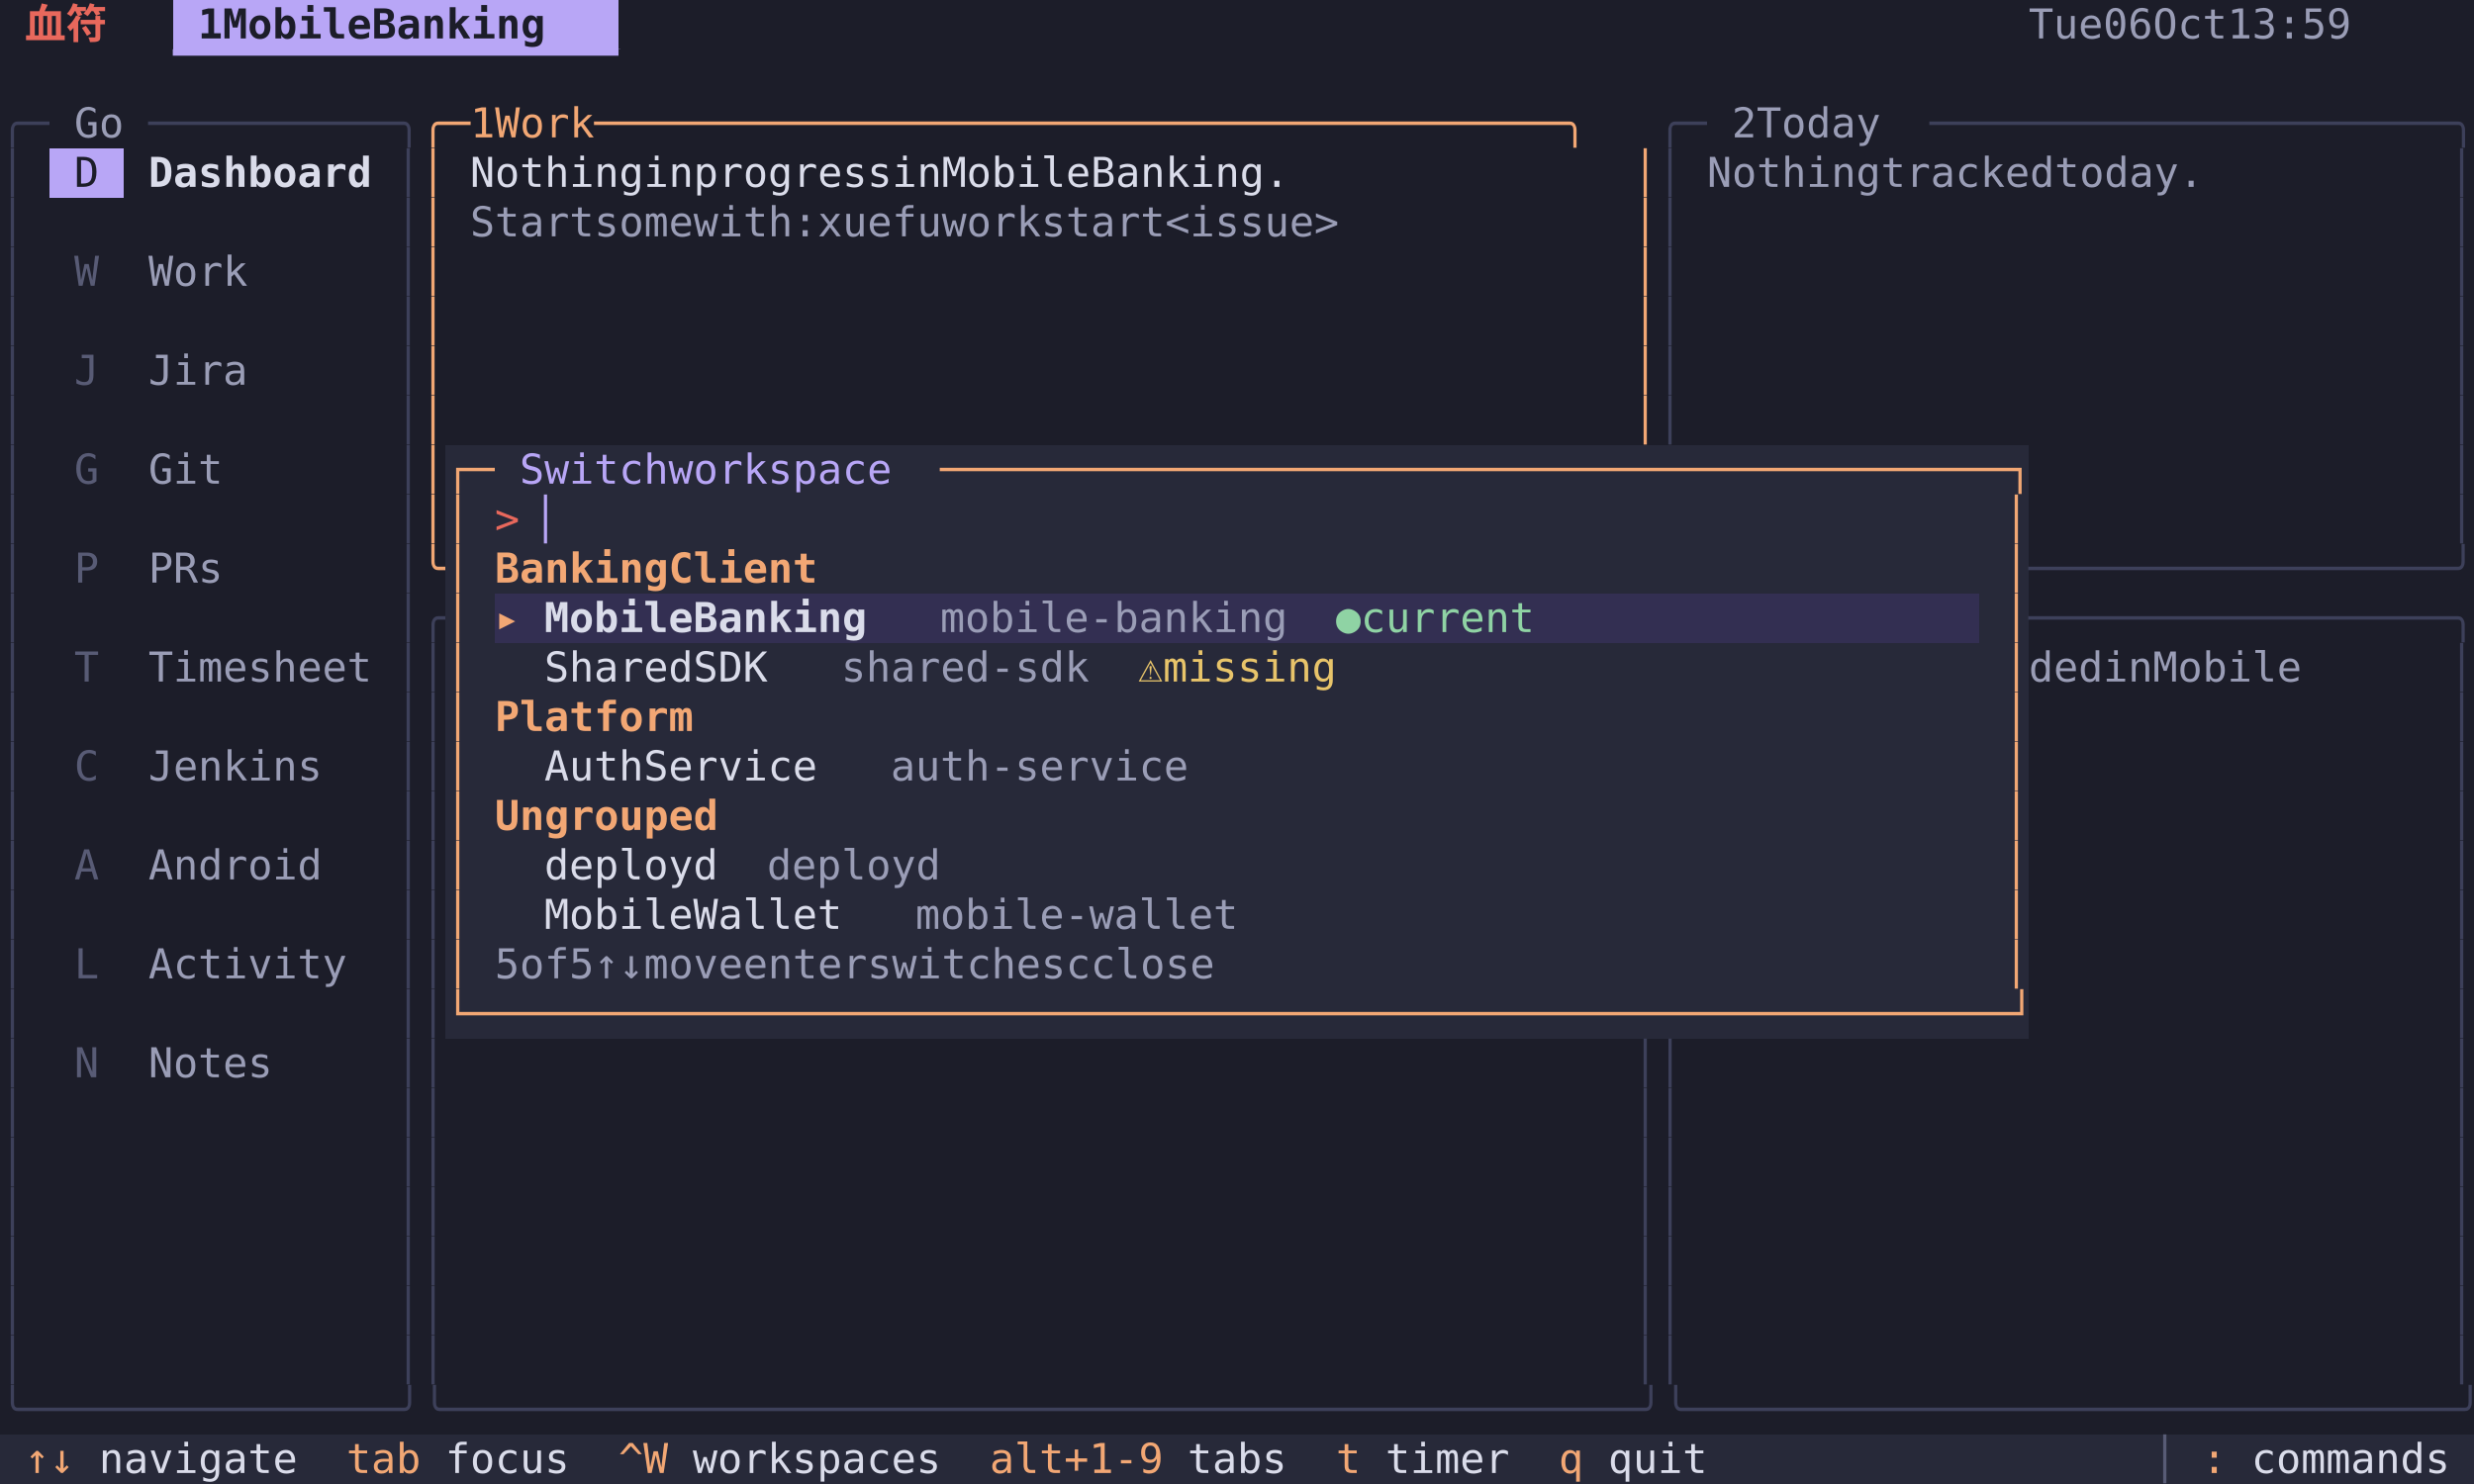
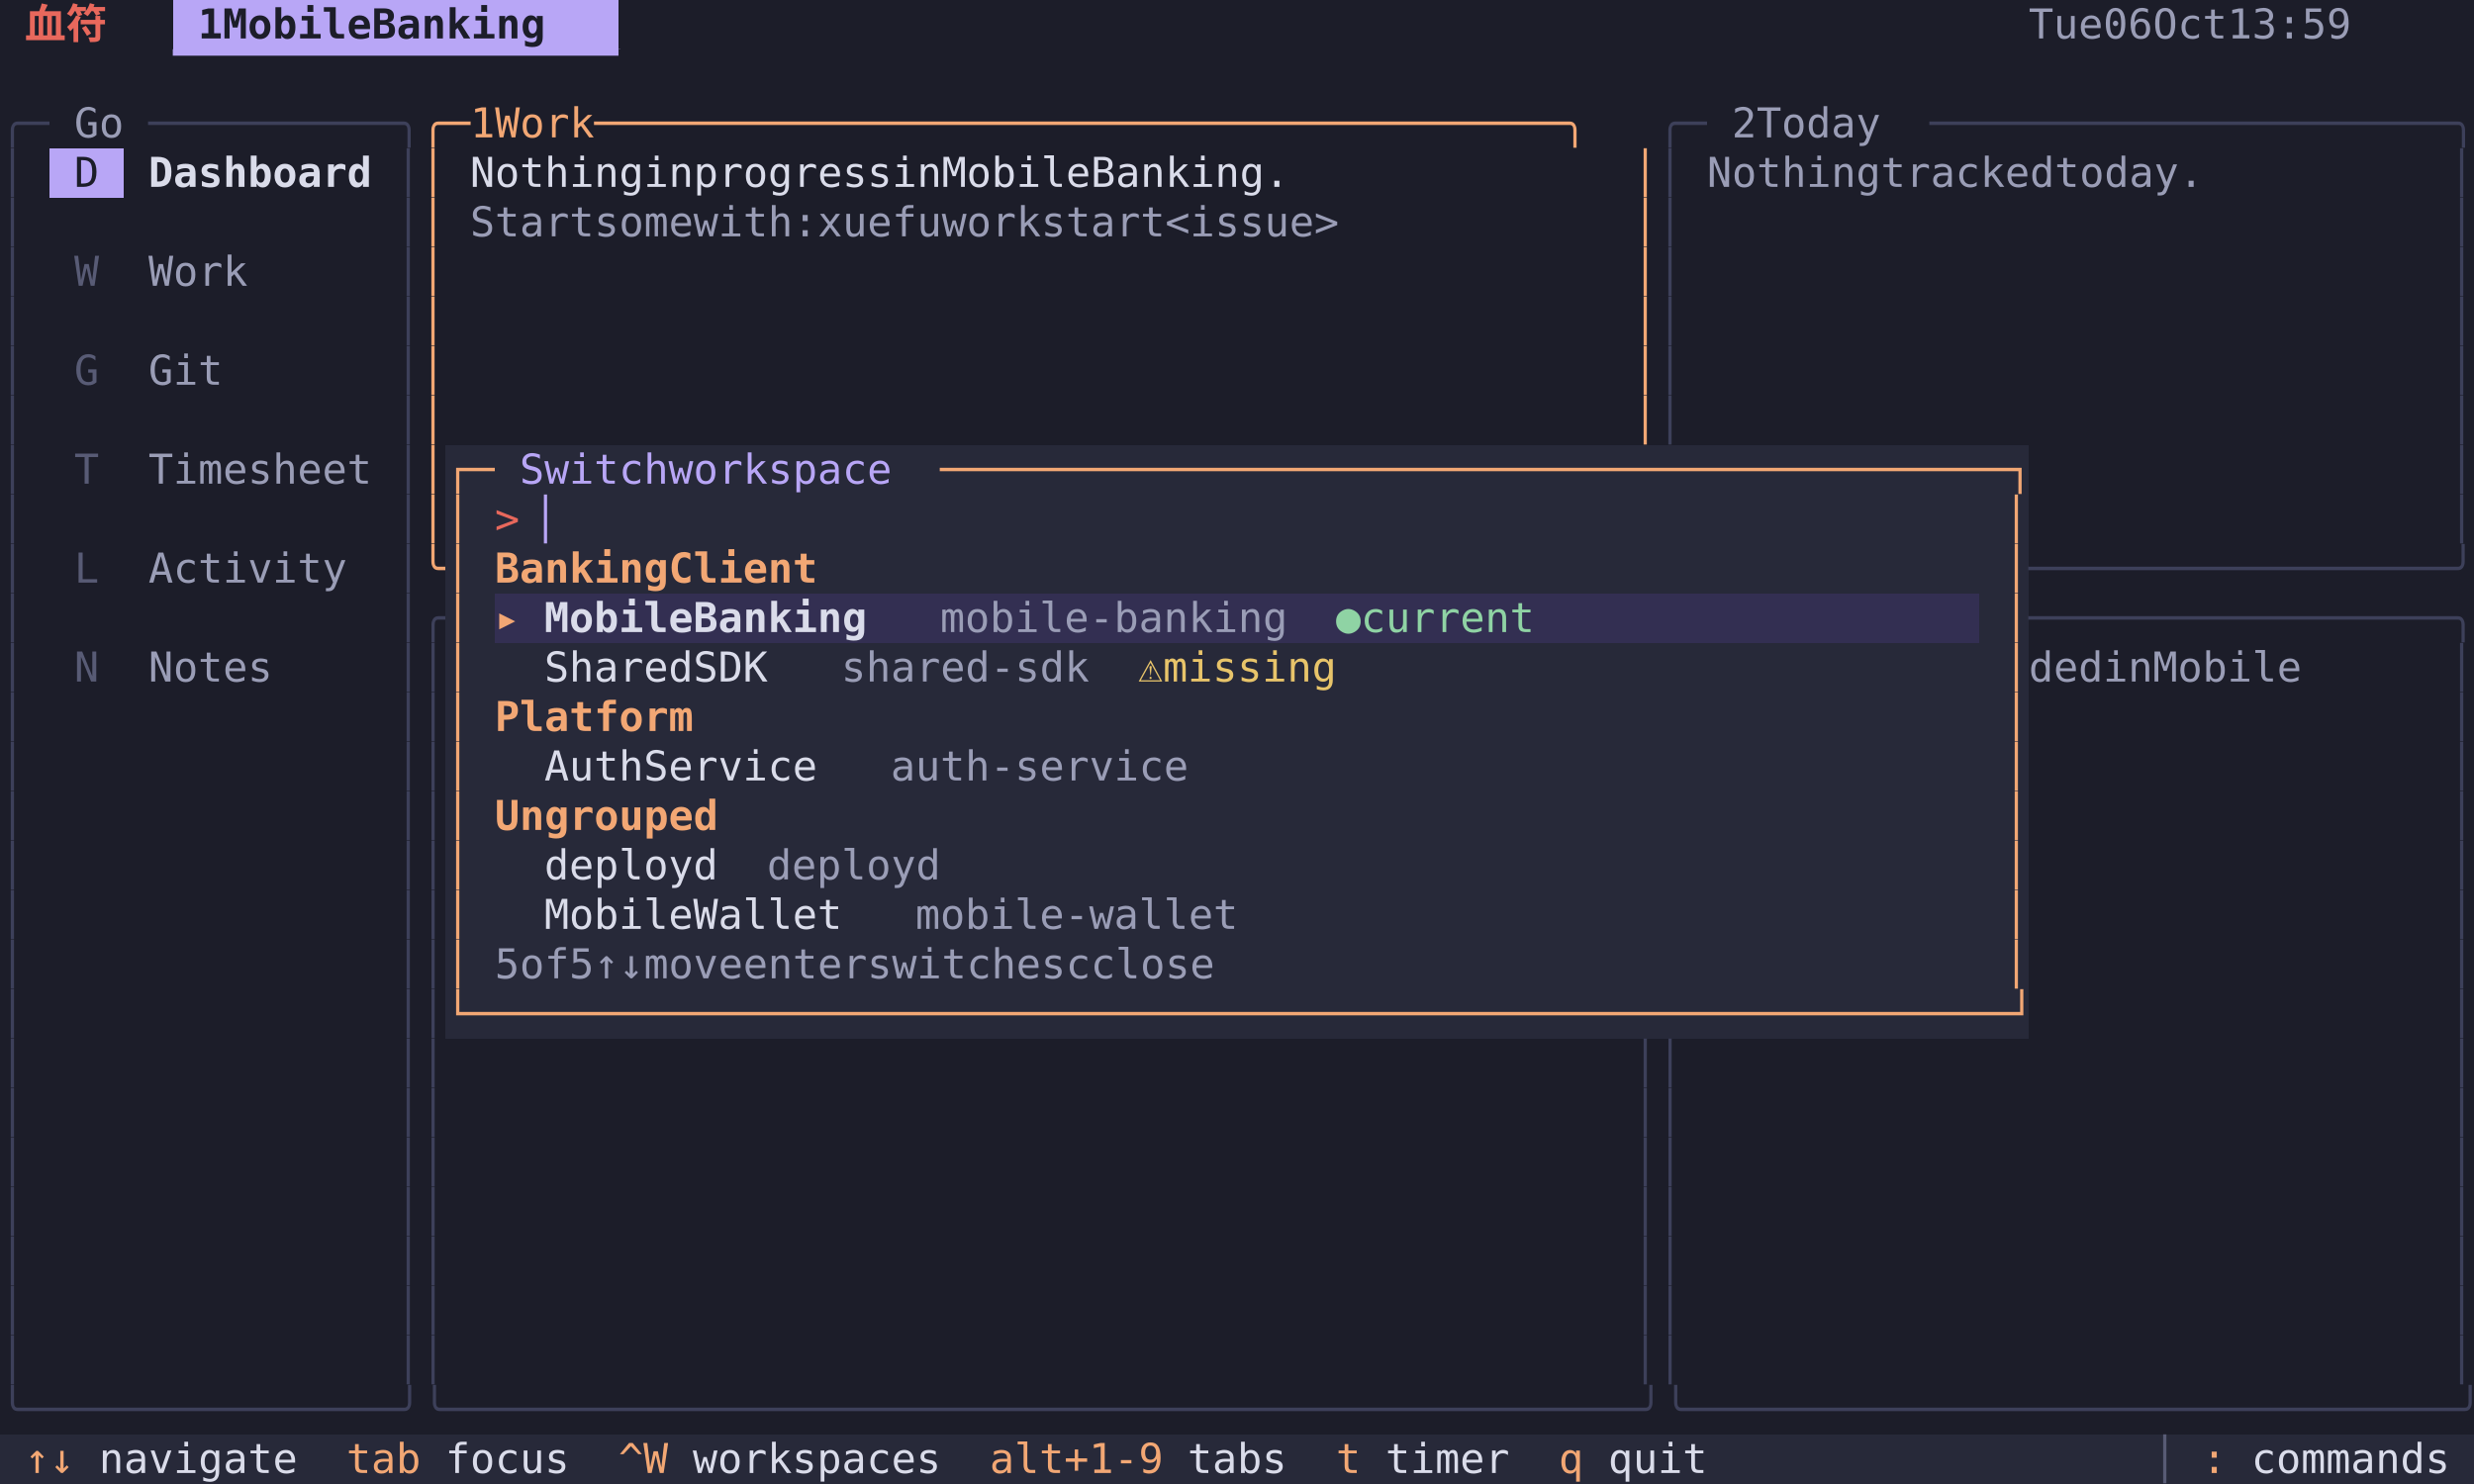
<svg xmlns="http://www.w3.org/2000/svg" width="900" height="540" viewBox="0 0 900 540" font-family="Menlo, 'DejaVu Sans Mono', 'Hiragino Sans GB', 'Noto Sans CJK SC', 'PingFang SC', monospace" font-size="15">
  <rect x="0" y="0" width="9" height="18" fill="#1c1d29" />
  <rect x="9" y="0" width="36" height="18" fill="#1c1d29" />
  <text x="9 27" y="14" fill="#e8685c" font-weight="bold">血符</text>
  <rect x="45" y="0" width="18" height="18" fill="#1c1d29" />
  <rect x="63" y="0" width="162" height="18" fill="#b8a6f6" />
  <text x="72 90 99 108 117 126 135 153 162 171 180 189 198 207" y="14" fill="#1c1d29" font-weight="bold">1MobileBanking</text>
  <rect x="225" y="0" width="513" height="18" fill="#1c1d29" />
  <rect x="738" y="0" width="153" height="18" fill="#1c1d29" />
  <text x="738 747 756 774 783 801 810 819 846 855 864 873 882" y="14" fill="#9a9db6">Tue06Oct13:59</text>
  <rect x="891" y="0" width="9" height="18" fill="#1c1d29" />
  <rect x="0" y="18" width="9" height="18" fill="#1c1d29" />
  <rect x="9" y="18" width="216" height="18" fill="#1c1d29" />
  <text x="63 72 81 90 99 108 117 126 135 144 153 162 171 180 189 198 207 216" y="32" fill="#b8a6f6">▔▔▔▔▔▔▔▔▔▔▔▔▔▔▔▔▔▔</text>
  <rect x="225" y="18" width="675" height="18" fill="#1c1d29" />
  <rect x="0" y="36" width="18" height="18" fill="#1c1d29" />
  <text x="0 9" y="50" fill="#3d405a">╭─</text>
  <rect x="18" y="36" width="36" height="18" fill="#1c1d29" />
  <text x="27 36" y="50" fill="#9a9db6">Go</text>
  <rect x="54" y="36" width="99" height="18" fill="#1c1d29" />
  <text x="54 63 72 81 90 99 108 117 126 135 144" y="50" fill="#3d405a">──────────╮</text>
  <rect x="153" y="36" width="450" height="18" fill="#1c1d29" />
  <text x="153 162 180 198 207 216 225 243 252 261 270 279 288 297 306 315 324 333 342 351 360 369 378 387 396 405 414 423 432 441 450 459 468 477 486 495 504 513 522 531 540 549 558 567 576 585 594" y="50" fill="#f2a774">╭─1Work───────────────────────────────────────╮</text>
  <rect x="603" y="36" width="18" height="18" fill="#1c1d29" />
  <text x="603 612" y="50" fill="#3d405a">╭─</text>
  <rect x="621" y="36" width="81" height="18" fill="#1c1d29" />
  <text x="630 648 657 666 675 684" y="50" fill="#9a9db6">2Today</text>
  <rect x="702" y="36" width="198" height="18" fill="#1c1d29" />
  <text x="702 711 720 729 738 747 756 765 774 783 792 801 810 819 828 837 846 855 864 873 882 891" y="50" fill="#3d405a">─────────────────────╮</text>
  <rect x="0" y="54" width="9" height="18" fill="#1c1d29" />
  <text x="0" y="68" fill="#3d405a">│</text>
  <rect x="9" y="54" width="9" height="18" fill="#1c1d29" />
  <rect x="18" y="54" width="27" height="18" fill="#b8a6f6" />
  <text x="27" y="68" fill="#1c1d29">D</text>
  <rect x="45" y="54" width="90" height="18" fill="#1c1d29" />
  <text x="54 63 72 81 90 99 108 117 126" y="68" fill="#dadcea" font-weight="bold">Dashboard</text>
  <rect x="135" y="54" width="9" height="18" fill="#1c1d29" />
  <rect x="144" y="54" width="9" height="18" fill="#1c1d29" />
  <text x="144" y="68" fill="#3d405a">│</text>
  <rect x="153" y="54" width="9" height="18" fill="#1c1d29" />
  <text x="153" y="68" fill="#f2a774">│</text>
  <rect x="162" y="54" width="9" height="18" fill="#1c1d29" />
  <rect x="171" y="54" width="342" height="18" fill="#1c1d29" />
  <text x="171 180 189 198 207 216 225 243 252 270 279 288 297 306 315 324 333 351 360 378 387 396 405 414 423 441 450 459 468 477 486 495 504" y="68" fill="#dadcea">NothinginprogressinMobileBanking.</text>
  <rect x="513" y="54" width="81" height="18" fill="#1c1d29" />
  <rect x="594" y="54" width="9" height="18" fill="#1c1d29" />
  <text x="594" y="68" fill="#f2a774">│</text>
  <rect x="603" y="54" width="9" height="18" fill="#1c1d29" />
  <text x="603" y="68" fill="#3d405a">│</text>
  <rect x="612" y="54" width="9" height="18" fill="#1c1d29" />
  <rect x="621" y="54" width="198" height="18" fill="#1c1d29" />
  <text x="621 630 639 648 657 666 675 693 702 711 720 729 738 747 765 774 783 792 801 810" y="68" fill="#9a9db6">Nothingtrackedtoday.</text>
  <rect x="819" y="54" width="72" height="18" fill="#1c1d29" />
  <rect x="891" y="54" width="9" height="18" fill="#1c1d29" />
  <text x="891" y="68" fill="#3d405a">│</text>
  <rect x="0" y="72" width="9" height="18" fill="#1c1d29" />
  <text x="0" y="86" fill="#3d405a">│</text>
  <rect x="9" y="72" width="135" height="18" fill="#1c1d29" />
  <rect x="144" y="72" width="9" height="18" fill="#1c1d29" />
  <text x="144" y="86" fill="#3d405a">│</text>
  <rect x="153" y="72" width="9" height="18" fill="#1c1d29" />
  <text x="153" y="86" fill="#f2a774">│</text>
  <rect x="162" y="72" width="9" height="18" fill="#1c1d29" />
  <rect x="171" y="72" width="369" height="18" fill="#1c1d29" />
  <text x="171 180 189 198 207 225 234 243 252 270 279 288 297 306 324 333 342 351 360 378 387 396 405 423 432 441 450 459 477 486 495 504 513 522 531" y="86" fill="#9a9db6">Startsomewith:xuefuworkstart&lt;issue&gt;</text>
  <rect x="540" y="72" width="54" height="18" fill="#1c1d29" />
  <rect x="594" y="72" width="9" height="18" fill="#1c1d29" />
  <text x="594" y="86" fill="#f2a774">│</text>
  <rect x="603" y="72" width="9" height="18" fill="#1c1d29" />
  <text x="603" y="86" fill="#3d405a">│</text>
  <rect x="612" y="72" width="279" height="18" fill="#1c1d29" />
  <rect x="891" y="72" width="9" height="18" fill="#1c1d29" />
  <text x="891" y="86" fill="#3d405a">│</text>
  <rect x="0" y="90" width="9" height="18" fill="#1c1d29" />
  <text x="0" y="104" fill="#3d405a">│</text>
  <rect x="9" y="90" width="9" height="18" fill="#1c1d29" />
  <rect x="18" y="90" width="27" height="18" fill="#1c1d29" />
  <text x="27" y="104" fill="#585b75">W</text>
  <rect x="45" y="90" width="45" height="18" fill="#1c1d29" />
  <text x="54 63 72 81" y="104" fill="#9a9db6">Work</text>
  <rect x="90" y="90" width="54" height="18" fill="#1c1d29" />
  <rect x="144" y="90" width="9" height="18" fill="#1c1d29" />
  <text x="144" y="104" fill="#3d405a">│</text>
  <rect x="153" y="90" width="9" height="18" fill="#1c1d29" />
  <text x="153" y="104" fill="#f2a774">│</text>
  <rect x="162" y="90" width="432" height="18" fill="#1c1d29" />
  <rect x="594" y="90" width="9" height="18" fill="#1c1d29" />
  <text x="594" y="104" fill="#f2a774">│</text>
  <rect x="603" y="90" width="9" height="18" fill="#1c1d29" />
  <text x="603" y="104" fill="#3d405a">│</text>
  <rect x="612" y="90" width="279" height="18" fill="#1c1d29" />
  <rect x="891" y="90" width="9" height="18" fill="#1c1d29" />
  <text x="891" y="104" fill="#3d405a">│</text>
  <rect x="0" y="108" width="9" height="18" fill="#1c1d29" />
  <text x="0" y="122" fill="#3d405a">│</text>
  <rect x="9" y="108" width="135" height="18" fill="#1c1d29" />
  <rect x="144" y="108" width="9" height="18" fill="#1c1d29" />
  <text x="144" y="122" fill="#3d405a">│</text>
  <rect x="153" y="108" width="9" height="18" fill="#1c1d29" />
  <text x="153" y="122" fill="#f2a774">│</text>
  <rect x="162" y="108" width="432" height="18" fill="#1c1d29" />
  <rect x="594" y="108" width="9" height="18" fill="#1c1d29" />
  <text x="594" y="122" fill="#f2a774">│</text>
  <rect x="603" y="108" width="9" height="18" fill="#1c1d29" />
  <text x="603" y="122" fill="#3d405a">│</text>
  <rect x="612" y="108" width="279" height="18" fill="#1c1d29" />
  <rect x="891" y="108" width="9" height="18" fill="#1c1d29" />
  <text x="891" y="122" fill="#3d405a">│</text>
  <rect x="0" y="126" width="9" height="18" fill="#1c1d29" />
  <text x="0" y="140" fill="#3d405a">│</text>
  <rect x="9" y="126" width="9" height="18" fill="#1c1d29" />
  <rect x="18" y="126" width="27" height="18" fill="#1c1d29" />
-   <text x="27" y="140" fill="#585b75">J</text>
-   <rect x="45" y="126" width="45" height="18" fill="#1c1d29" />
-   <text x="54 63 72 81" y="140" fill="#9a9db6">Jira</text>
-   <rect x="90" y="126" width="54" height="18" fill="#1c1d29" />
+   <text x="27" y="140" fill="#585b75">G</text>
+   <rect x="45" y="126" width="36" height="18" fill="#1c1d29" />
+   <text x="54 63 72" y="140" fill="#9a9db6">Git</text>
+   <rect x="81" y="126" width="63" height="18" fill="#1c1d29" />
  <rect x="144" y="126" width="9" height="18" fill="#1c1d29" />
  <text x="144" y="140" fill="#3d405a">│</text>
  <rect x="153" y="126" width="9" height="18" fill="#1c1d29" />
  <text x="153" y="140" fill="#f2a774">│</text>
  <rect x="162" y="126" width="432" height="18" fill="#1c1d29" />
  <rect x="594" y="126" width="9" height="18" fill="#1c1d29" />
  <text x="594" y="140" fill="#f2a774">│</text>
  <rect x="603" y="126" width="9" height="18" fill="#1c1d29" />
  <text x="603" y="140" fill="#3d405a">│</text>
  <rect x="612" y="126" width="279" height="18" fill="#1c1d29" />
  <rect x="891" y="126" width="9" height="18" fill="#1c1d29" />
  <text x="891" y="140" fill="#3d405a">│</text>
  <rect x="0" y="144" width="9" height="18" fill="#1c1d29" />
  <text x="0" y="158" fill="#3d405a">│</text>
  <rect x="9" y="144" width="135" height="18" fill="#1c1d29" />
  <rect x="144" y="144" width="9" height="18" fill="#1c1d29" />
  <text x="144" y="158" fill="#3d405a">│</text>
  <rect x="153" y="144" width="9" height="18" fill="#1c1d29" />
  <text x="153" y="158" fill="#f2a774">│</text>
  <rect x="162" y="144" width="432" height="18" fill="#1c1d29" />
  <rect x="594" y="144" width="9" height="18" fill="#1c1d29" />
  <text x="594" y="158" fill="#f2a774">│</text>
  <rect x="603" y="144" width="9" height="18" fill="#1c1d29" />
  <text x="603" y="158" fill="#3d405a">│</text>
  <rect x="612" y="144" width="279" height="18" fill="#1c1d29" />
  <rect x="891" y="144" width="9" height="18" fill="#1c1d29" />
  <text x="891" y="158" fill="#3d405a">│</text>
  <rect x="0" y="162" width="9" height="18" fill="#1c1d29" />
  <text x="0" y="176" fill="#3d405a">│</text>
  <rect x="9" y="162" width="9" height="18" fill="#1c1d29" />
  <rect x="18" y="162" width="27" height="18" fill="#1c1d29" />
-   <text x="27" y="176" fill="#585b75">G</text>
-   <rect x="45" y="162" width="36" height="18" fill="#1c1d29" />
-   <text x="54 63 72" y="176" fill="#9a9db6">Git</text>
-   <rect x="81" y="162" width="63" height="18" fill="#1c1d29" />
+   <text x="27" y="176" fill="#585b75">T</text>
+   <rect x="45" y="162" width="90" height="18" fill="#1c1d29" />
+   <text x="54 63 72 81 90 99 108 117 126" y="176" fill="#9a9db6">Timesheet</text>
+   <rect x="135" y="162" width="9" height="18" fill="#1c1d29" />
  <rect x="144" y="162" width="9" height="18" fill="#1c1d29" />
  <text x="144" y="176" fill="#3d405a">│</text>
  <rect x="153" y="162" width="9" height="18" fill="#1c1d29" />
  <text x="153" y="176" fill="#f2a774">│</text>
  <rect x="162" y="162" width="18" height="18" fill="#272939" />
  <text x="162 171" y="176" fill="#f2a774">┌─</text>
  <rect x="180" y="162" width="162" height="18" fill="#272939" />
  <text x="189 198 207 216 225 234 252 261 270 279 288 297 306 315 324" y="176" fill="#b8a6f6">Switchworkspace</text>
  <rect x="342" y="162" width="396" height="18" fill="#272939" />
  <text x="342 351 360 369 378 387 396 405 414 423 432 441 450 459 468 477 486 495 504 513 522 531 540 549 558 567 576 585 594 603 612 621 630 639 648 657 666 675 684 693 702 711 720 729" y="176" fill="#f2a774">───────────────────────────────────────────┐</text>
  <rect x="738" y="162" width="153" height="18" fill="#1c1d29" />
  <rect x="891" y="162" width="9" height="18" fill="#1c1d29" />
  <text x="891" y="176" fill="#3d405a">│</text>
  <rect x="0" y="180" width="9" height="18" fill="#1c1d29" />
  <text x="0" y="194" fill="#3d405a">│</text>
  <rect x="9" y="180" width="135" height="18" fill="#1c1d29" />
  <rect x="144" y="180" width="9" height="18" fill="#1c1d29" />
  <text x="144" y="194" fill="#3d405a">│</text>
  <rect x="153" y="180" width="9" height="18" fill="#1c1d29" />
  <text x="153" y="194" fill="#f2a774">│</text>
  <rect x="162" y="180" width="9" height="18" fill="#272939" />
  <text x="162" y="194" fill="#f2a774">│</text>
  <rect x="171" y="180" width="9" height="18" fill="#272939" />
  <rect x="180" y="180" width="18" height="18" fill="#272939" />
  <text x="180" y="194" fill="#e8685c">&gt;</text>
  <rect x="198" y="180" width="9" height="18" fill="#272939" />
  <text x="198" y="194" fill="#b8a6f6">▏</text>
  <rect x="207" y="180" width="522" height="18" fill="#272939" />
  <rect x="729" y="180" width="9" height="18" fill="#272939" />
  <text x="729" y="194" fill="#f2a774">│</text>
  <rect x="738" y="180" width="153" height="18" fill="#1c1d29" />
  <rect x="891" y="180" width="9" height="18" fill="#1c1d29" />
  <text x="891" y="194" fill="#3d405a">│</text>
  <rect x="0" y="198" width="9" height="18" fill="#1c1d29" />
  <text x="0" y="212" fill="#3d405a">│</text>
  <rect x="9" y="198" width="9" height="18" fill="#1c1d29" />
  <rect x="18" y="198" width="27" height="18" fill="#1c1d29" />
-   <text x="27" y="212" fill="#585b75">P</text>
-   <rect x="45" y="198" width="36" height="18" fill="#1c1d29" />
-   <text x="54 63 72" y="212" fill="#9a9db6">PRs</text>
-   <rect x="81" y="198" width="63" height="18" fill="#1c1d29" />
+   <text x="27" y="212" fill="#585b75">L</text>
+   <rect x="45" y="198" width="81" height="18" fill="#1c1d29" />
+   <text x="54 63 72 81 90 99 108 117" y="212" fill="#9a9db6">Activity</text>
+   <rect x="126" y="198" width="18" height="18" fill="#1c1d29" />
  <rect x="144" y="198" width="9" height="18" fill="#1c1d29" />
  <text x="144" y="212" fill="#3d405a">│</text>
  <rect x="153" y="198" width="9" height="18" fill="#1c1d29" />
  <text x="153" y="212" fill="#f2a774">╰</text>
  <rect x="162" y="198" width="9" height="18" fill="#272939" />
  <text x="162" y="212" fill="#f2a774">│</text>
  <rect x="171" y="198" width="9" height="18" fill="#272939" />
  <rect x="180" y="198" width="126" height="18" fill="#272939" />
  <text x="180 189 198 207 216 225 234 252 261 270 279 288 297" y="212" fill="#f2a774" font-weight="bold">BankingClient</text>
  <rect x="306" y="198" width="423" height="18" fill="#272939" />
  <rect x="729" y="198" width="9" height="18" fill="#272939" />
  <text x="729" y="212" fill="#f2a774">│</text>
  <rect x="738" y="198" width="162" height="18" fill="#1c1d29" />
  <text x="738 747 756 765 774 783 792 801 810 819 828 837 846 855 864 873 882 891" y="212" fill="#3d405a">─────────────────╯</text>
  <rect x="0" y="216" width="9" height="18" fill="#1c1d29" />
  <text x="0" y="230" fill="#3d405a">│</text>
  <rect x="9" y="216" width="135" height="18" fill="#1c1d29" />
  <rect x="144" y="216" width="18" height="18" fill="#1c1d29" />
  <text x="144 153" y="230" fill="#3d405a">│╭</text>
  <rect x="162" y="216" width="9" height="18" fill="#272939" />
  <text x="162" y="230" fill="#f2a774">│</text>
  <rect x="171" y="216" width="9" height="18" fill="#272939" />
  <rect x="180" y="216" width="18" height="18" fill="#332f52" />
  <text x="180" y="230" fill="#f2a774">▸</text>
  <rect x="198" y="216" width="126" height="18" fill="#332f52" />
  <text x="198 207 216 225 234 243 261 270 279 288 297 306 315" y="230" fill="#dadcea" font-weight="bold">MobileBanking</text>
  <rect x="324" y="216" width="18" height="18" fill="#332f52" />
  <rect x="342" y="216" width="126" height="18" fill="#332f52" />
  <text x="342 351 360 369 378 387 396 405 414 423 432 441 450 459" y="230" fill="#9a9db6">mobile-banking</text>
  <rect x="468" y="216" width="99" height="18" fill="#332f52" />
  <text x="486 504 513 522 531 540 549 558" y="230" fill="#8fd3a4">●current</text>
  <rect x="567" y="216" width="153" height="18" fill="#332f52" />
  <rect x="720" y="216" width="9" height="18" fill="#272939" />
  <rect x="729" y="216" width="9" height="18" fill="#272939" />
  <text x="729" y="230" fill="#f2a774">│</text>
  <rect x="738" y="216" width="162" height="18" fill="#1c1d29" />
  <text x="738 747 756 765 774 783 792 801 810 819 828 837 846 855 864 873 882 891" y="230" fill="#3d405a">─────────────────╮</text>
  <rect x="0" y="234" width="9" height="18" fill="#1c1d29" />
  <text x="0" y="248" fill="#3d405a">│</text>
  <rect x="9" y="234" width="9" height="18" fill="#1c1d29" />
  <rect x="18" y="234" width="27" height="18" fill="#1c1d29" />
-   <text x="27" y="248" fill="#585b75">T</text>
-   <rect x="45" y="234" width="90" height="18" fill="#1c1d29" />
-   <text x="54 63 72 81 90 99 108 117 126" y="248" fill="#9a9db6">Timesheet</text>
-   <rect x="135" y="234" width="9" height="18" fill="#1c1d29" />
+   <text x="27" y="248" fill="#585b75">N</text>
+   <rect x="45" y="234" width="54" height="18" fill="#1c1d29" />
+   <text x="54 63 72 81 90" y="248" fill="#9a9db6">Notes</text>
+   <rect x="99" y="234" width="45" height="18" fill="#1c1d29" />
  <rect x="144" y="234" width="18" height="18" fill="#1c1d29" />
  <text x="144 153" y="248" fill="#3d405a">││</text>
  <rect x="162" y="234" width="9" height="18" fill="#272939" />
  <text x="162" y="248" fill="#f2a774">│</text>
  <rect x="171" y="234" width="9" height="18" fill="#272939" />
  <rect x="180" y="234" width="18" height="18" fill="#272939" />
  <rect x="198" y="234" width="90" height="18" fill="#272939" />
  <text x="198 207 216 225 234 243 261 270 279" y="248" fill="#dadcea">SharedSDK</text>
  <rect x="288" y="234" width="18" height="18" fill="#272939" />
  <rect x="306" y="234" width="90" height="18" fill="#272939" />
  <text x="306 315 324 333 342 351 360 369 378 387" y="248" fill="#9a9db6">shared-sdk</text>
  <rect x="396" y="234" width="99" height="18" fill="#272939" />
  <text x="414 432 441 450 459 468 477 486" y="248" fill="#e8c46a">⚠missing</text>
  <rect x="495" y="234" width="234" height="18" fill="#272939" />
  <rect x="729" y="234" width="9" height="18" fill="#272939" />
  <text x="729" y="248" fill="#f2a774">│</text>
  <rect x="738" y="234" width="126" height="18" fill="#1c1d29" />
  <text x="738 747 756 774 783 801 810 819 828 837 846" y="248" fill="#9a9db6">dedinMobile</text>
  <rect x="864" y="234" width="27" height="18" fill="#1c1d29" />
  <rect x="891" y="234" width="9" height="18" fill="#1c1d29" />
  <text x="891" y="248" fill="#3d405a">│</text>
  <rect x="0" y="252" width="9" height="18" fill="#1c1d29" />
  <text x="0" y="266" fill="#3d405a">│</text>
  <rect x="9" y="252" width="135" height="18" fill="#1c1d29" />
  <rect x="144" y="252" width="18" height="18" fill="#1c1d29" />
  <text x="144 153" y="266" fill="#3d405a">││</text>
  <rect x="162" y="252" width="9" height="18" fill="#272939" />
  <text x="162" y="266" fill="#f2a774">│</text>
  <rect x="171" y="252" width="9" height="18" fill="#272939" />
  <rect x="180" y="252" width="72" height="18" fill="#272939" />
  <text x="180 189 198 207 216 225 234 243" y="266" fill="#f2a774" font-weight="bold">Platform</text>
  <rect x="252" y="252" width="477" height="18" fill="#272939" />
  <rect x="729" y="252" width="9" height="18" fill="#272939" />
  <text x="729" y="266" fill="#f2a774">│</text>
  <rect x="738" y="252" width="153" height="18" fill="#1c1d29" />
  <rect x="891" y="252" width="9" height="18" fill="#1c1d29" />
  <text x="891" y="266" fill="#3d405a">│</text>
  <rect x="0" y="270" width="9" height="18" fill="#1c1d29" />
  <text x="0" y="284" fill="#3d405a">│</text>
-   <rect x="9" y="270" width="9" height="18" fill="#1c1d29" />
-   <rect x="18" y="270" width="27" height="18" fill="#1c1d29" />
-   <text x="27" y="284" fill="#585b75">C</text>
-   <rect x="45" y="270" width="72" height="18" fill="#1c1d29" />
-   <text x="54 63 72 81 90 99 108" y="284" fill="#9a9db6">Jenkins</text>
-   <rect x="117" y="270" width="27" height="18" fill="#1c1d29" />
+   <rect x="9" y="270" width="135" height="18" fill="#1c1d29" />
  <rect x="144" y="270" width="18" height="18" fill="#1c1d29" />
  <text x="144 153" y="284" fill="#3d405a">││</text>
  <rect x="162" y="270" width="9" height="18" fill="#272939" />
  <text x="162" y="284" fill="#f2a774">│</text>
  <rect x="171" y="270" width="9" height="18" fill="#272939" />
  <rect x="180" y="270" width="18" height="18" fill="#272939" />
  <rect x="198" y="270" width="108" height="18" fill="#272939" />
  <text x="198 207 216 225 243 252 261 270 279 288 297" y="284" fill="#dadcea">AuthService</text>
  <rect x="306" y="270" width="18" height="18" fill="#272939" />
  <rect x="324" y="270" width="108" height="18" fill="#272939" />
  <text x="324 333 342 351 360 369 378 387 396 405 414 423" y="284" fill="#9a9db6">auth-service</text>
  <rect x="432" y="270" width="297" height="18" fill="#272939" />
  <rect x="729" y="270" width="9" height="18" fill="#272939" />
  <text x="729" y="284" fill="#f2a774">│</text>
  <rect x="738" y="270" width="153" height="18" fill="#1c1d29" />
  <rect x="891" y="270" width="9" height="18" fill="#1c1d29" />
  <text x="891" y="284" fill="#3d405a">│</text>
  <rect x="0" y="288" width="9" height="18" fill="#1c1d29" />
  <text x="0" y="302" fill="#3d405a">│</text>
  <rect x="9" y="288" width="135" height="18" fill="#1c1d29" />
  <rect x="144" y="288" width="18" height="18" fill="#1c1d29" />
  <text x="144 153" y="302" fill="#3d405a">││</text>
  <rect x="162" y="288" width="9" height="18" fill="#272939" />
  <text x="162" y="302" fill="#f2a774">│</text>
  <rect x="171" y="288" width="9" height="18" fill="#272939" />
  <rect x="180" y="288" width="81" height="18" fill="#272939" />
  <text x="180 189 198 207 216 225 234 243 252" y="302" fill="#f2a774" font-weight="bold">Ungrouped</text>
  <rect x="261" y="288" width="468" height="18" fill="#272939" />
  <rect x="729" y="288" width="9" height="18" fill="#272939" />
  <text x="729" y="302" fill="#f2a774">│</text>
  <rect x="738" y="288" width="153" height="18" fill="#1c1d29" />
  <rect x="891" y="288" width="9" height="18" fill="#1c1d29" />
  <text x="891" y="302" fill="#3d405a">│</text>
  <rect x="0" y="306" width="9" height="18" fill="#1c1d29" />
  <text x="0" y="320" fill="#3d405a">│</text>
-   <rect x="9" y="306" width="9" height="18" fill="#1c1d29" />
-   <rect x="18" y="306" width="27" height="18" fill="#1c1d29" />
-   <text x="27" y="320" fill="#585b75">A</text>
-   <rect x="45" y="306" width="72" height="18" fill="#1c1d29" />
-   <text x="54 63 72 81 90 99 108" y="320" fill="#9a9db6">Android</text>
-   <rect x="117" y="306" width="27" height="18" fill="#1c1d29" />
+   <rect x="9" y="306" width="135" height="18" fill="#1c1d29" />
  <rect x="144" y="306" width="18" height="18" fill="#1c1d29" />
  <text x="144 153" y="320" fill="#3d405a">││</text>
  <rect x="162" y="306" width="9" height="18" fill="#272939" />
  <text x="162" y="320" fill="#f2a774">│</text>
  <rect x="171" y="306" width="9" height="18" fill="#272939" />
  <rect x="180" y="306" width="18" height="18" fill="#272939" />
  <rect x="198" y="306" width="63" height="18" fill="#272939" />
  <text x="198 207 216 225 234 243 252" y="320" fill="#dadcea">deployd</text>
  <rect x="261" y="306" width="18" height="18" fill="#272939" />
  <rect x="279" y="306" width="63" height="18" fill="#272939" />
  <text x="279 288 297 306 315 324 333" y="320" fill="#9a9db6">deployd</text>
  <rect x="342" y="306" width="387" height="18" fill="#272939" />
  <rect x="729" y="306" width="9" height="18" fill="#272939" />
  <text x="729" y="320" fill="#f2a774">│</text>
  <rect x="738" y="306" width="153" height="18" fill="#1c1d29" />
  <rect x="891" y="306" width="9" height="18" fill="#1c1d29" />
  <text x="891" y="320" fill="#3d405a">│</text>
  <rect x="0" y="324" width="9" height="18" fill="#1c1d29" />
  <text x="0" y="338" fill="#3d405a">│</text>
  <rect x="9" y="324" width="135" height="18" fill="#1c1d29" />
  <rect x="144" y="324" width="18" height="18" fill="#1c1d29" />
  <text x="144 153" y="338" fill="#3d405a">││</text>
  <rect x="162" y="324" width="9" height="18" fill="#272939" />
  <text x="162" y="338" fill="#f2a774">│</text>
  <rect x="171" y="324" width="9" height="18" fill="#272939" />
  <rect x="180" y="324" width="18" height="18" fill="#272939" />
  <rect x="198" y="324" width="117" height="18" fill="#272939" />
  <text x="198 207 216 225 234 243 261 270 279 288 297 306" y="338" fill="#dadcea">MobileWallet</text>
  <rect x="315" y="324" width="18" height="18" fill="#272939" />
  <rect x="333" y="324" width="117" height="18" fill="#272939" />
  <text x="333 342 351 360 369 378 387 396 405 414 423 432 441" y="338" fill="#9a9db6">mobile-wallet</text>
  <rect x="450" y="324" width="279" height="18" fill="#272939" />
  <rect x="729" y="324" width="9" height="18" fill="#272939" />
  <text x="729" y="338" fill="#f2a774">│</text>
  <rect x="738" y="324" width="153" height="18" fill="#1c1d29" />
  <rect x="891" y="324" width="9" height="18" fill="#1c1d29" />
  <text x="891" y="338" fill="#3d405a">│</text>
  <rect x="0" y="342" width="9" height="18" fill="#1c1d29" />
  <text x="0" y="356" fill="#3d405a">│</text>
-   <rect x="9" y="342" width="9" height="18" fill="#1c1d29" />
-   <rect x="18" y="342" width="27" height="18" fill="#1c1d29" />
-   <text x="27" y="356" fill="#585b75">L</text>
-   <rect x="45" y="342" width="81" height="18" fill="#1c1d29" />
-   <text x="54 63 72 81 90 99 108 117" y="356" fill="#9a9db6">Activity</text>
-   <rect x="126" y="342" width="18" height="18" fill="#1c1d29" />
+   <rect x="9" y="342" width="135" height="18" fill="#1c1d29" />
  <rect x="144" y="342" width="18" height="18" fill="#1c1d29" />
  <text x="144 153" y="356" fill="#3d405a">││</text>
  <rect x="162" y="342" width="9" height="18" fill="#272939" />
  <text x="162" y="356" fill="#f2a774">│</text>
  <rect x="171" y="342" width="9" height="18" fill="#272939" />
  <rect x="180" y="342" width="369" height="18" fill="#272939" />
  <text x="180 198 207 225 261 270 288 297 306 315 342 351 360 369 378 396 405 414 423 432 441 468 477 486 504 513 522 531 540" y="356" fill="#9a9db6">5of5↑↓moveenterswitchescclose</text>
  <rect x="549" y="342" width="180" height="18" fill="#272939" />
  <rect x="729" y="342" width="9" height="18" fill="#272939" />
  <text x="729" y="356" fill="#f2a774">│</text>
  <rect x="738" y="342" width="153" height="18" fill="#1c1d29" />
  <rect x="891" y="342" width="9" height="18" fill="#1c1d29" />
  <text x="891" y="356" fill="#3d405a">│</text>
  <rect x="0" y="360" width="9" height="18" fill="#1c1d29" />
  <text x="0" y="374" fill="#3d405a">│</text>
  <rect x="9" y="360" width="135" height="18" fill="#1c1d29" />
  <rect x="144" y="360" width="18" height="18" fill="#1c1d29" />
  <text x="144 153" y="374" fill="#3d405a">││</text>
  <rect x="162" y="360" width="576" height="18" fill="#272939" />
  <text x="162 171 180 189 198 207 216 225 234 243 252 261 270 279 288 297 306 315 324 333 342 351 360 369 378 387 396 405 414 423 432 441 450 459 468 477 486 495 504 513 522 531 540 549 558 567 576 585 594 603 612 621 630 639 648 657 666 675 684 693 702 711 720 729" y="374" fill="#f2a774">└──────────────────────────────────────────────────────────────┘</text>
  <rect x="738" y="360" width="153" height="18" fill="#1c1d29" />
  <rect x="891" y="360" width="9" height="18" fill="#1c1d29" />
  <text x="891" y="374" fill="#3d405a">│</text>
  <rect x="0" y="378" width="9" height="18" fill="#1c1d29" />
  <text x="0" y="392" fill="#3d405a">│</text>
-   <rect x="9" y="378" width="9" height="18" fill="#1c1d29" />
-   <rect x="18" y="378" width="27" height="18" fill="#1c1d29" />
-   <text x="27" y="392" fill="#585b75">N</text>
-   <rect x="45" y="378" width="54" height="18" fill="#1c1d29" />
-   <text x="54 63 72 81 90" y="392" fill="#9a9db6">Notes</text>
-   <rect x="99" y="378" width="45" height="18" fill="#1c1d29" />
+   <rect x="9" y="378" width="135" height="18" fill="#1c1d29" />
  <rect x="144" y="378" width="18" height="18" fill="#1c1d29" />
  <text x="144 153" y="392" fill="#3d405a">││</text>
  <rect x="162" y="378" width="432" height="18" fill="#1c1d29" />
  <rect x="594" y="378" width="18" height="18" fill="#1c1d29" />
  <text x="594 603" y="392" fill="#3d405a">││</text>
  <rect x="612" y="378" width="279" height="18" fill="#1c1d29" />
  <rect x="891" y="378" width="9" height="18" fill="#1c1d29" />
  <text x="891" y="392" fill="#3d405a">│</text>
  <rect x="0" y="396" width="9" height="18" fill="#1c1d29" />
  <text x="0" y="410" fill="#3d405a">│</text>
  <rect x="9" y="396" width="135" height="18" fill="#1c1d29" />
  <rect x="144" y="396" width="18" height="18" fill="#1c1d29" />
  <text x="144 153" y="410" fill="#3d405a">││</text>
  <rect x="162" y="396" width="432" height="18" fill="#1c1d29" />
  <rect x="594" y="396" width="18" height="18" fill="#1c1d29" />
  <text x="594 603" y="410" fill="#3d405a">││</text>
  <rect x="612" y="396" width="279" height="18" fill="#1c1d29" />
  <rect x="891" y="396" width="9" height="18" fill="#1c1d29" />
  <text x="891" y="410" fill="#3d405a">│</text>
  <rect x="0" y="414" width="9" height="18" fill="#1c1d29" />
  <text x="0" y="428" fill="#3d405a">│</text>
  <rect x="9" y="414" width="135" height="18" fill="#1c1d29" />
  <rect x="144" y="414" width="18" height="18" fill="#1c1d29" />
  <text x="144 153" y="428" fill="#3d405a">││</text>
  <rect x="162" y="414" width="432" height="18" fill="#1c1d29" />
  <rect x="594" y="414" width="18" height="18" fill="#1c1d29" />
  <text x="594 603" y="428" fill="#3d405a">││</text>
  <rect x="612" y="414" width="279" height="18" fill="#1c1d29" />
  <rect x="891" y="414" width="9" height="18" fill="#1c1d29" />
  <text x="891" y="428" fill="#3d405a">│</text>
  <rect x="0" y="432" width="9" height="18" fill="#1c1d29" />
  <text x="0" y="446" fill="#3d405a">│</text>
  <rect x="9" y="432" width="135" height="18" fill="#1c1d29" />
  <rect x="144" y="432" width="18" height="18" fill="#1c1d29" />
  <text x="144 153" y="446" fill="#3d405a">││</text>
  <rect x="162" y="432" width="432" height="18" fill="#1c1d29" />
  <rect x="594" y="432" width="18" height="18" fill="#1c1d29" />
  <text x="594 603" y="446" fill="#3d405a">││</text>
  <rect x="612" y="432" width="279" height="18" fill="#1c1d29" />
  <rect x="891" y="432" width="9" height="18" fill="#1c1d29" />
  <text x="891" y="446" fill="#3d405a">│</text>
  <rect x="0" y="450" width="9" height="18" fill="#1c1d29" />
  <text x="0" y="464" fill="#3d405a">│</text>
  <rect x="9" y="450" width="135" height="18" fill="#1c1d29" />
  <rect x="144" y="450" width="18" height="18" fill="#1c1d29" />
  <text x="144 153" y="464" fill="#3d405a">││</text>
  <rect x="162" y="450" width="432" height="18" fill="#1c1d29" />
  <rect x="594" y="450" width="18" height="18" fill="#1c1d29" />
  <text x="594 603" y="464" fill="#3d405a">││</text>
  <rect x="612" y="450" width="279" height="18" fill="#1c1d29" />
  <rect x="891" y="450" width="9" height="18" fill="#1c1d29" />
  <text x="891" y="464" fill="#3d405a">│</text>
  <rect x="0" y="468" width="9" height="18" fill="#1c1d29" />
  <text x="0" y="482" fill="#3d405a">│</text>
  <rect x="9" y="468" width="135" height="18" fill="#1c1d29" />
  <rect x="144" y="468" width="18" height="18" fill="#1c1d29" />
  <text x="144 153" y="482" fill="#3d405a">││</text>
  <rect x="162" y="468" width="432" height="18" fill="#1c1d29" />
  <rect x="594" y="468" width="18" height="18" fill="#1c1d29" />
  <text x="594 603" y="482" fill="#3d405a">││</text>
  <rect x="612" y="468" width="279" height="18" fill="#1c1d29" />
  <rect x="891" y="468" width="9" height="18" fill="#1c1d29" />
  <text x="891" y="482" fill="#3d405a">│</text>
  <rect x="0" y="486" width="9" height="18" fill="#1c1d29" />
  <text x="0" y="500" fill="#3d405a">│</text>
  <rect x="9" y="486" width="135" height="18" fill="#1c1d29" />
  <rect x="144" y="486" width="18" height="18" fill="#1c1d29" />
  <text x="144 153" y="500" fill="#3d405a">││</text>
  <rect x="162" y="486" width="432" height="18" fill="#1c1d29" />
  <rect x="594" y="486" width="18" height="18" fill="#1c1d29" />
  <text x="594 603" y="500" fill="#3d405a">││</text>
  <rect x="612" y="486" width="279" height="18" fill="#1c1d29" />
  <rect x="891" y="486" width="9" height="18" fill="#1c1d29" />
  <text x="891" y="500" fill="#3d405a">│</text>
  <rect x="0" y="504" width="900" height="18" fill="#1c1d29" />
  <text x="0 9 18 27 36 45 54 63 72 81 90 99 108 117 126 135 144 153 162 171 180 189 198 207 216 225 234 243 252 261 270 279 288 297 306 315 324 333 342 351 360 369 378 387 396 405 414 423 432 441 450 459 468 477 486 495 504 513 522 531 540 549 558 567 576 585 594 603 612 621 630 639 648 657 666 675 684 693 702 711 720 729 738 747 756 765 774 783 792 801 810 819 828 837 846 855 864 873 882 891" y="518" fill="#3d405a">╰───────────────╯╰────────────────────────────────────────────────╯╰───────────────────────────────╯</text>
  <rect x="0" y="522" width="27" height="18" fill="#272939" />
  <text x="9 18" y="536" fill="#f2a774">↑↓</text>
  <rect x="27" y="522" width="90" height="18" fill="#272939" />
  <text x="36 45 54 63 72 81 90 99" y="536" fill="#dadcea">navigate</text>
  <rect x="117" y="522" width="36" height="18" fill="#272939" />
  <text x="126 135 144" y="536" fill="#f2a774">tab</text>
  <rect x="153" y="522" width="63" height="18" fill="#272939" />
  <text x="162 171 180 189 198" y="536" fill="#dadcea">focus</text>
  <rect x="216" y="522" width="27" height="18" fill="#272939" />
  <text x="225 234" y="536" fill="#f2a774">^W</text>
  <rect x="243" y="522" width="108" height="18" fill="#272939" />
  <text x="252 261 270 279 288 297 306 315 324 333" y="536" fill="#dadcea">workspaces</text>
  <rect x="351" y="522" width="72" height="18" fill="#272939" />
  <text x="360 369 378 387 396 405 414" y="536" fill="#f2a774">alt+1-9</text>
  <rect x="423" y="522" width="54" height="18" fill="#272939" />
  <text x="432 441 450 459" y="536" fill="#dadcea">tabs</text>
  <rect x="477" y="522" width="18" height="18" fill="#272939" />
  <text x="486" y="536" fill="#f2a774">t</text>
  <rect x="495" y="522" width="63" height="18" fill="#272939" />
  <text x="504 513 522 531 540" y="536" fill="#dadcea">timer</text>
  <rect x="558" y="522" width="18" height="18" fill="#272939" />
  <text x="567" y="536" fill="#f2a774">q</text>
  <rect x="576" y="522" width="54" height="18" fill="#272939" />
  <text x="585 594 603 612" y="536" fill="#dadcea">quit</text>
  <rect x="630" y="522" width="153" height="18" fill="#272939" />
  <rect x="783" y="522" width="18" height="18" fill="#272939" />
  <text x="783" y="536" fill="#585b75">│</text>
  <rect x="801" y="522" width="9" height="18" fill="#272939" />
  <text x="801" y="536" fill="#f2a774">:</text>
  <rect x="810" y="522" width="90" height="18" fill="#272939" />
  <text x="819 828 837 846 855 864 873 882" y="536" fill="#dadcea">commands</text>
</svg>
